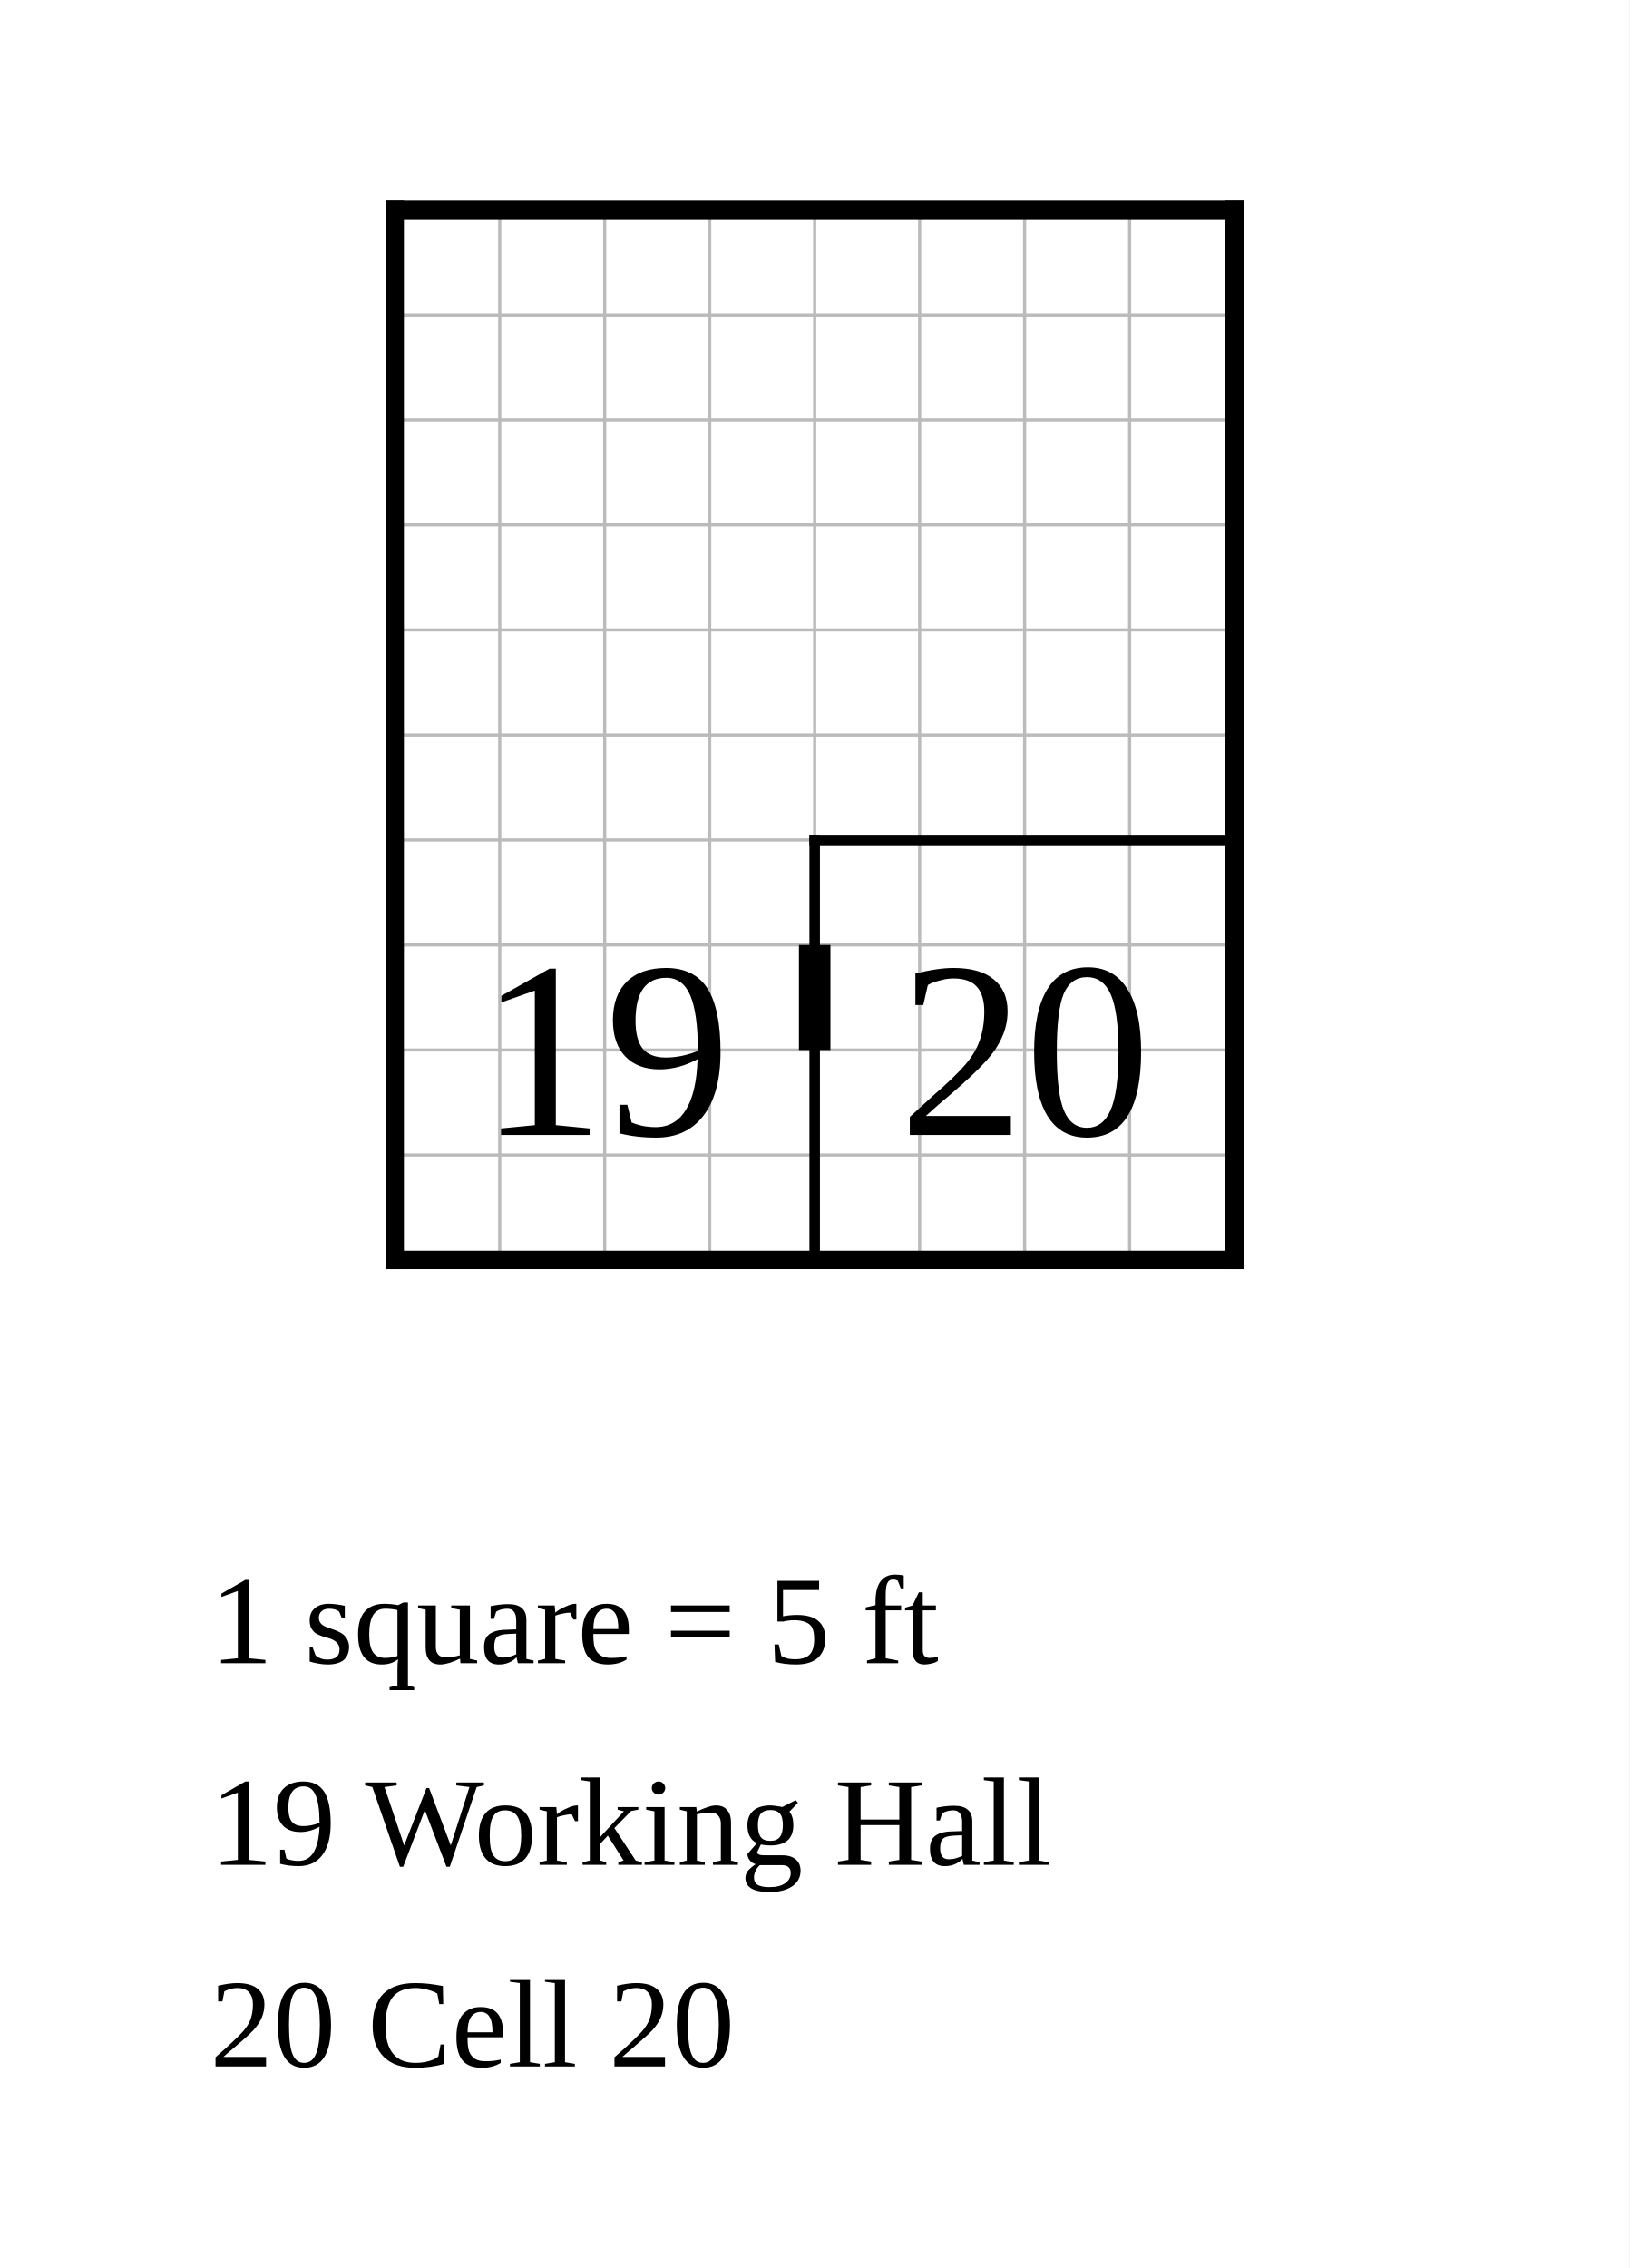
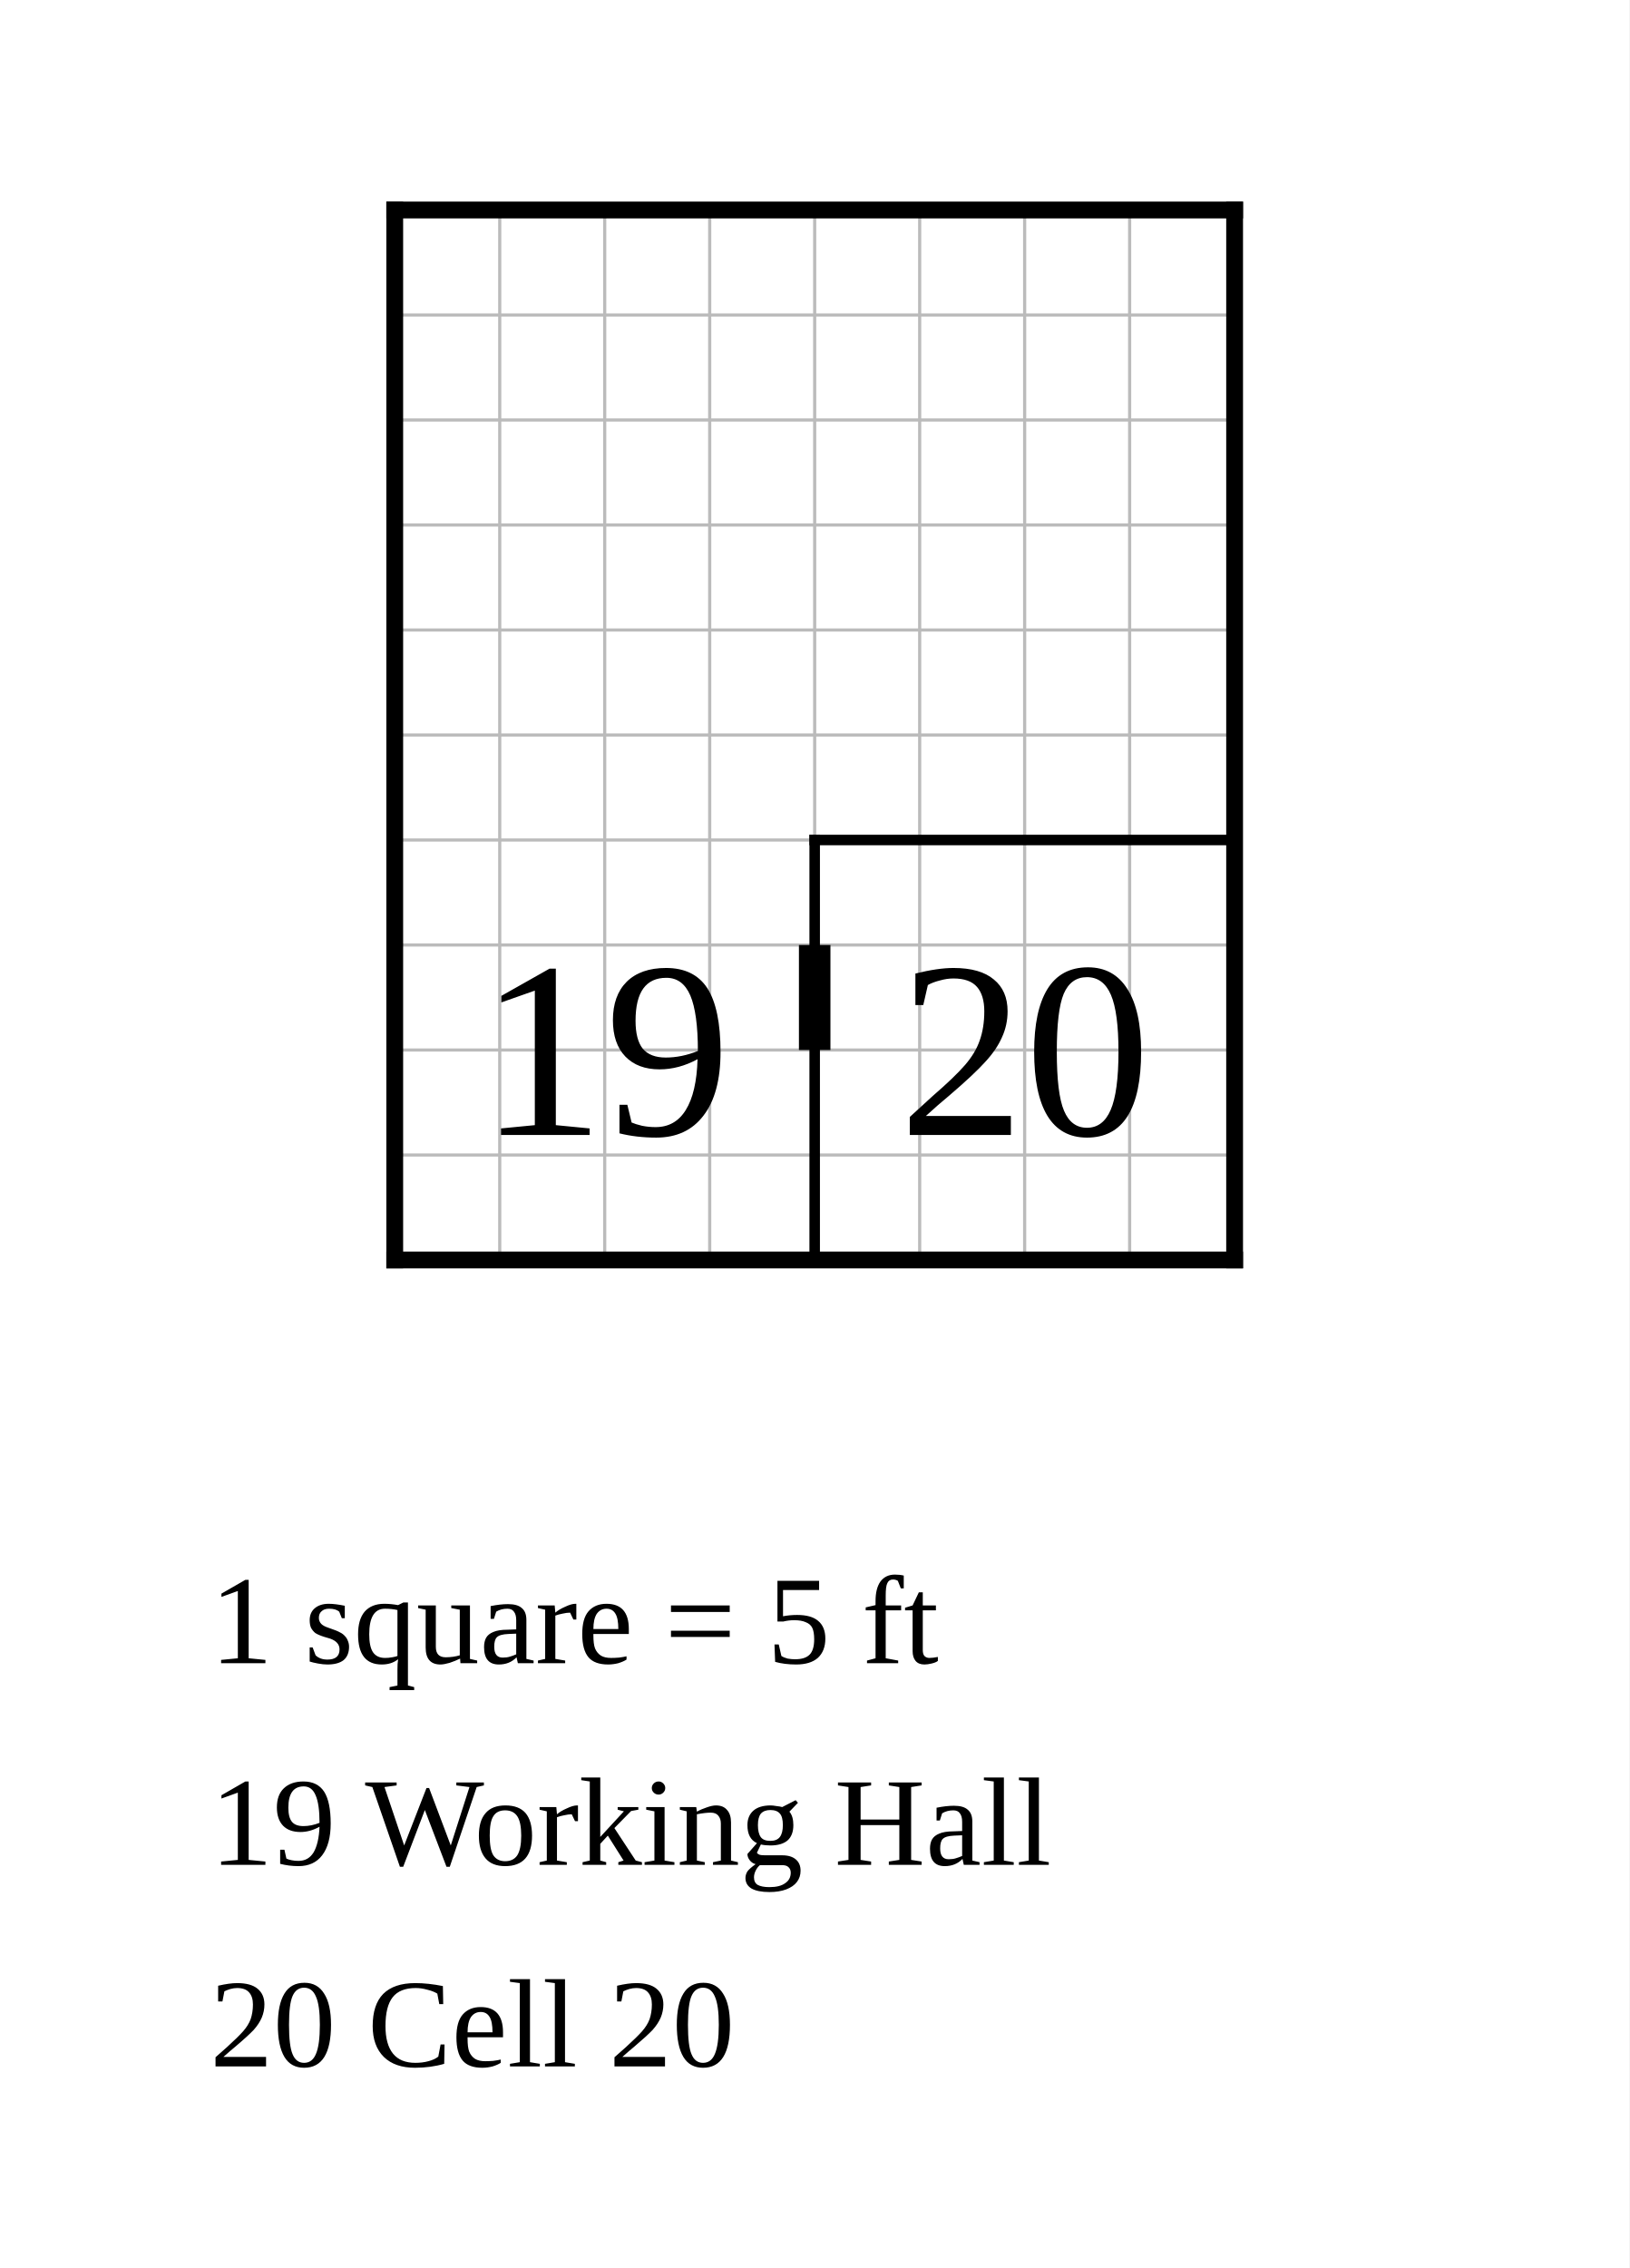
<svg xmlns="http://www.w3.org/2000/svg" width="776" height="1080" viewBox="-18.8 -10 77.6 108">
  <rect x="-18.8" y="-10" width="77.6" height="108" fill="white" />
  <g stroke="#bbb" stroke-width="0.15">
    <line x1="0" y1="0" x2="0" y2="50" />
    <line x1="5" y1="0" x2="5" y2="50" />
    <line x1="10" y1="0" x2="10" y2="50" />
    <line x1="15" y1="0" x2="15" y2="50" />
    <line x1="20" y1="0" x2="20" y2="50" />
    <line x1="25" y1="0" x2="25" y2="50" />
    <line x1="30" y1="0" x2="30" y2="50" />
    <line x1="35" y1="0" x2="35" y2="50" />
    <line x1="40" y1="0" x2="40" y2="50" />
    <line x1="0" y1="0" x2="40" y2="0" />
    <line x1="0" y1="5" x2="40" y2="5" />
    <line x1="0" y1="10" x2="40" y2="10" />
    <line x1="0" y1="15" x2="40" y2="15" />
    <line x1="0" y1="20" x2="40" y2="20" />
    <line x1="0" y1="25" x2="40" y2="25" />
    <line x1="0" y1="30" x2="40" y2="30" />
    <line x1="0" y1="35" x2="40" y2="35" />
    <line x1="0" y1="40" x2="40" y2="40" />
    <line x1="0" y1="45" x2="40" y2="45" />
    <line x1="0" y1="50" x2="40" y2="50" />
  </g>
  <line class="wall interior" x1="20" y1="30" x2="20" y2="50" stroke="black" stroke-width="0.5" stroke-linecap="square" />
  <line class="wall interior" x1="20" y1="30" x2="40" y2="30" stroke="black" stroke-width="0.5" stroke-linecap="square" />
-   <line class="wall exterior" x1="0" y1="0" x2="0" y2="50" stroke="black" stroke-width="0.875" stroke-linecap="square" />
-   <line class="wall exterior" x1="0" y1="0" x2="40" y2="0" stroke="black" stroke-width="0.875" stroke-linecap="square" />
-   <line class="wall exterior" x1="0" y1="50" x2="40" y2="50" stroke="black" stroke-width="0.875" stroke-linecap="square" />
-   <line class="wall exterior" x1="40" y1="0" x2="40" y2="50" stroke="black" stroke-width="0.875" stroke-linecap="square" />
+   <line class="wall exterior" x1="0" y1="0" x2="0" y2="50" stroke="black" stroke-width="0.8" stroke-linecap="square" />
+   <line class="wall exterior" x1="0" y1="0" x2="40" y2="0" stroke="black" stroke-width="0.8" stroke-linecap="square" />
+   <line class="wall exterior" x1="0" y1="50" x2="40" y2="50" stroke="black" stroke-width="0.8" stroke-linecap="square" />
+   <line class="wall exterior" x1="40" y1="0" x2="40" y2="50" stroke="black" stroke-width="0.8" stroke-linecap="square" />
  <text data-room="cell" x="30" y="40" text-anchor="middle" dominant-baseline="central" font-size="12">20</text>
  <text data-block="hall" x="10" y="40" text-anchor="middle" dominant-baseline="central" font-size="12">19</text>
  <line class="door" x1="20" y1="35" x2="20" y2="40" stroke="black" stroke-width="1.5" />
  <text class="scale" x="-8.8" y="69.2" font-size="6">1 square = 5 ft</text>
  <text class="key" x="-8.8" y="78.8" font-size="6">19  Working Hall</text>
  <text class="key" x="-8.8" y="88.4" font-size="6">20  Cell 20</text>
</svg>
